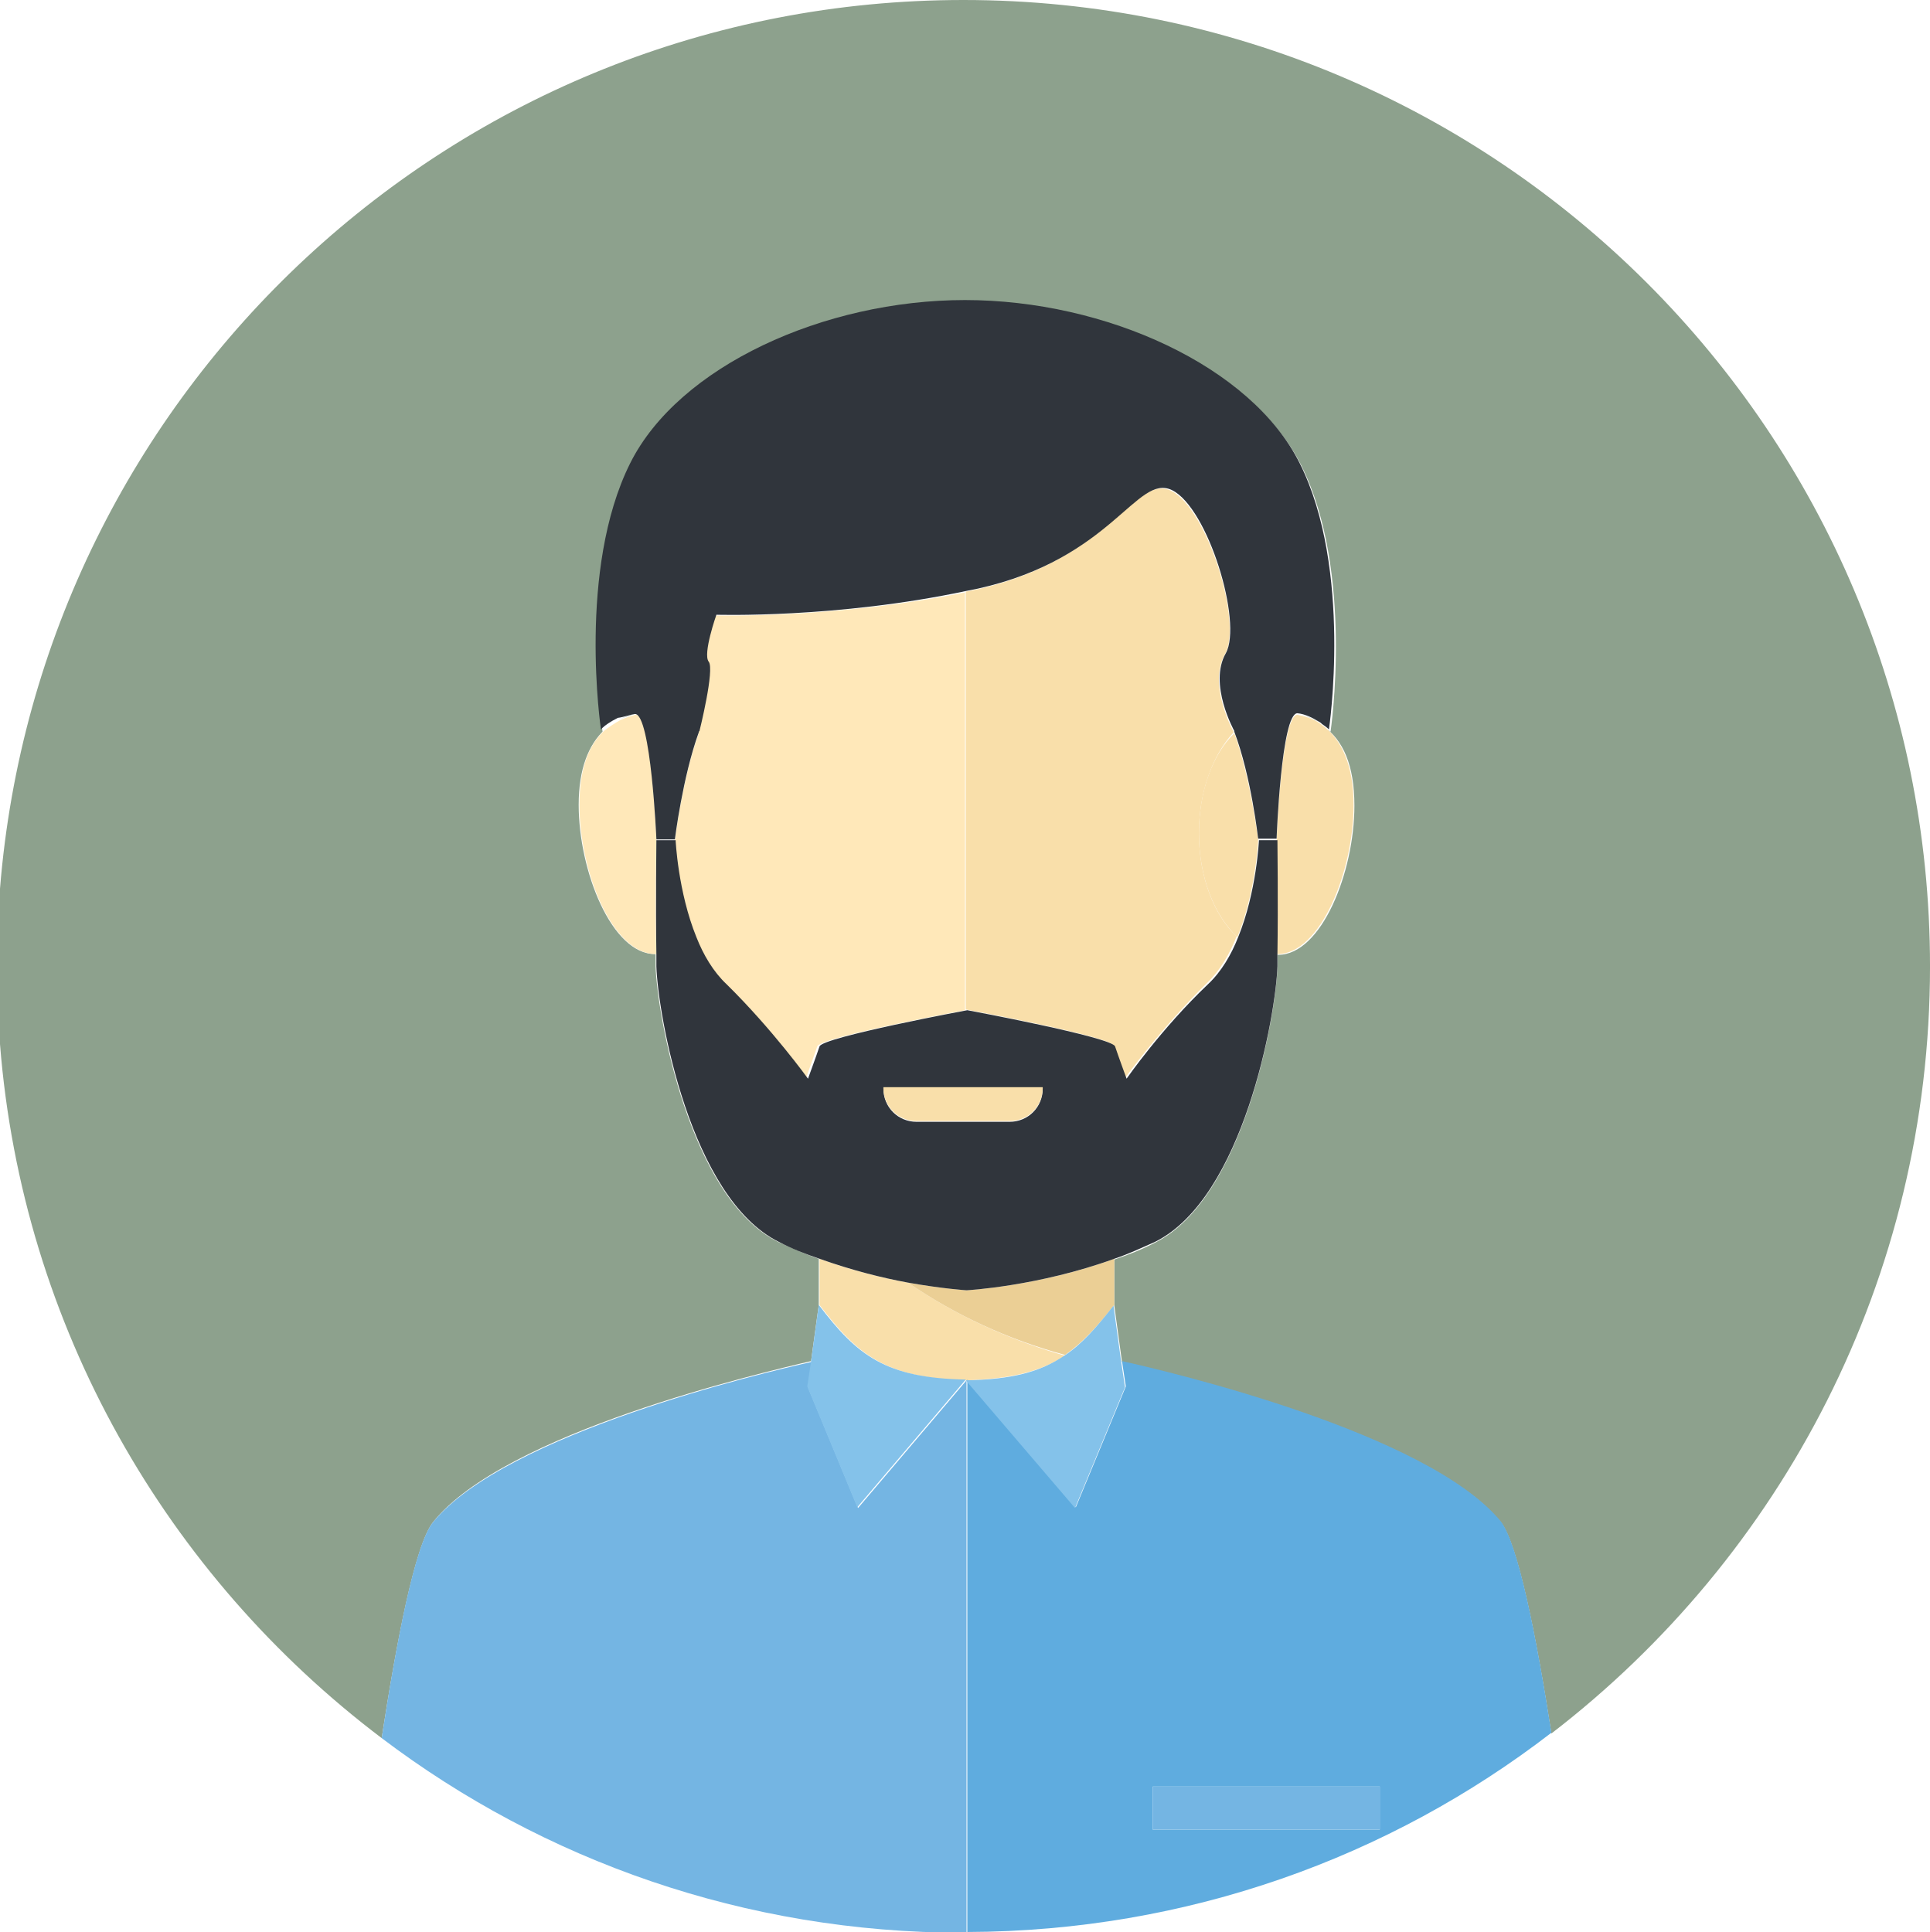
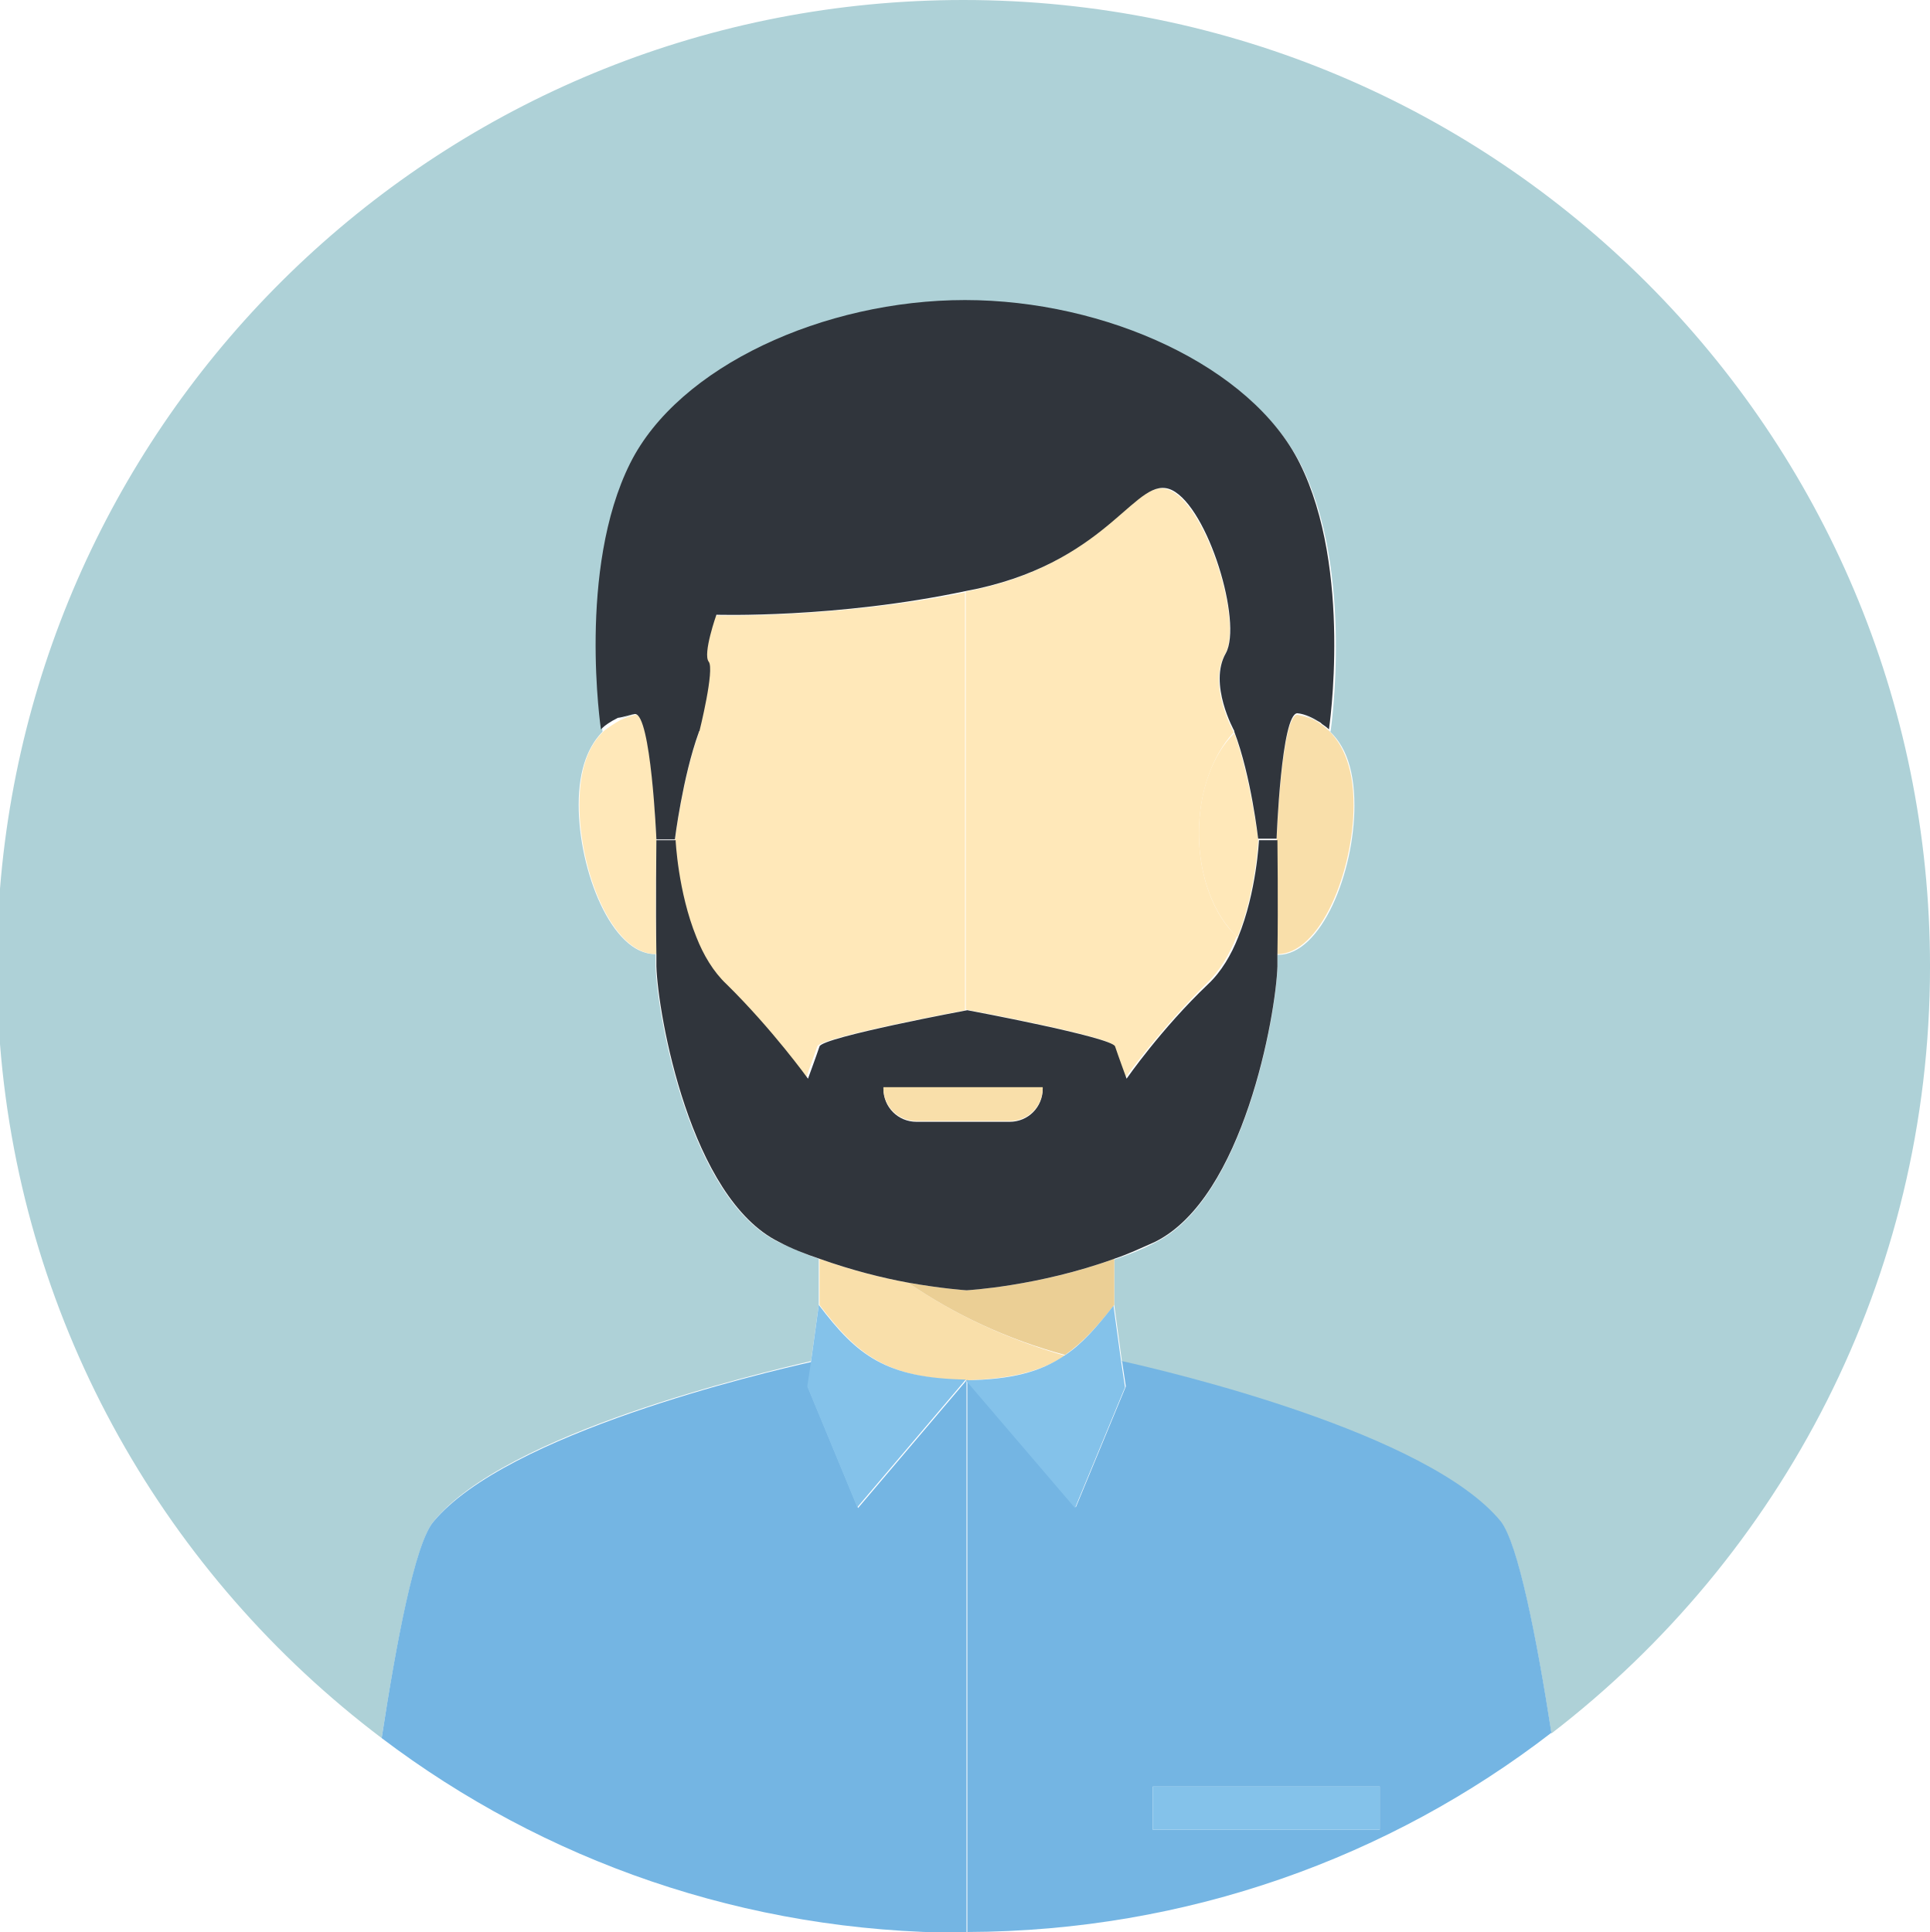
<svg xmlns="http://www.w3.org/2000/svg" version="1.1" id="Layer_1" x="0px" y="0px" width="82.942px" height="83.042px" viewBox="0 0 82.942 83.042" enable-background="new 0 0 82.942 83.042" xml:space="preserve">
  <g>
    <g>
      <path fill="#8DA18D" d="M55.791,30.69C55.758,30.69,55.758,30.723,55.791,30.69c0.33,0.065,0.628,0.198,0.926,0.363    C56.452,30.922,56.121,30.756,55.791,30.69z" />
-       <path fill="#8DA18D" d="M34.856,58.503l0.331-2.414v-1.984c-0.596-0.198-1.157-0.463-1.753-0.728    c-3.804-1.886-5.192-9.756-5.259-11.84c0-0.165,0-0.363,0-0.529h-0.032c-1.853,0-3.274-3.571-3.274-6.415    c0-1.555,0.43-2.58,1.091-3.208c-0.032,0.033-0.065,0.065-0.065,0.065s-1.025-6.878,1.257-11.442    c2.083-4.167,8.334-7.011,14.386-7.011s12.303,2.844,14.386,7.011c2.282,4.564,1.257,11.442,1.257,11.442    s-0.133-0.099-0.298-0.231c0.827,0.596,1.323,1.654,1.323,3.406c0,2.878-1.423,6.416-3.274,6.416h-0.033c0,0.198,0,0.364,0,0.529    c-0.066,2.083-1.455,9.954-5.258,11.84c-0.562,0.297-1.158,0.528-1.753,0.728v1.984l0.33,2.414    c2.084,0.463,13.13,3.075,16.271,6.879c0.761,0.959,1.555,5.06,2.183,9.094c9.889-7.605,16.271-19.545,16.271-32.972    C82.942,18.586,64.356,0,41.404,0C19.578,0,1.72,16.8,0,38.197v6.681c0.959,12.17,7.176,22.852,16.403,29.83    c0.628-4.068,1.422-8.301,2.215-9.293C21.694,61.578,32.74,58.999,34.856,58.503z" />
+       <path fill="#AED1D7" d="M34.856,58.503l0.331-2.414v-1.984c-0.596-0.198-1.157-0.463-1.753-0.728    c-3.804-1.886-5.192-9.756-5.259-11.84c0-0.165,0-0.363,0-0.529h-0.032c-1.853,0-3.274-3.571-3.274-6.415    c0-1.555,0.43-2.58,1.091-3.208c-0.032,0.033-0.065,0.065-0.065,0.065s-1.025-6.878,1.257-11.442    c2.083-4.167,8.334-7.011,14.386-7.011s12.303,2.844,14.386,7.011c2.282,4.564,1.257,11.442,1.257,11.442    s-0.133-0.099-0.298-0.231c0.827,0.596,1.323,1.654,1.323,3.406c0,2.878-1.423,6.416-3.274,6.416h-0.033c0,0.198,0,0.364,0,0.529    c-0.066,2.083-1.455,9.954-5.258,11.84c-0.562,0.297-1.158,0.528-1.753,0.728v1.984l0.33,2.414    c2.084,0.463,13.13,3.075,16.271,6.879c0.761,0.959,1.555,5.06,2.183,9.094c9.889-7.605,16.271-19.545,16.271-32.972    C82.942,18.586,64.356,0,41.404,0C19.578,0,1.72,16.8,0,38.197v6.681c0.959,12.17,7.176,22.852,16.403,29.83    c0.628-4.068,1.422-8.301,2.215-9.293C21.694,61.578,32.74,58.999,34.856,58.503z" />
      <path fill="#8DA18D" d="M27.283,30.69c-0.231,0.032-0.463,0.132-0.661,0.231C26.82,30.822,27.052,30.756,27.283,30.69    C27.283,30.723,27.283,30.69,27.283,30.69L27.283,30.69z" />
      <path fill="#F9DFAA" d="M39.023,55.13c-1.091-0.199-2.447-0.529-3.803-1.025v1.984c1.653,2.183,2.877,3.142,6.316,3.24    c1.984-0.065,3.208-0.396,4.233-1.058C43.323,57.577,41.041,56.519,39.023,55.13z" />
      <path fill="#EBCF95" d="M39.023,55.13c2.018,1.389,4.3,2.447,6.747,3.108c0.76-0.529,1.389-1.224,2.116-2.149v-1.984    c-3.241,1.19-6.35,1.355-6.35,1.355S40.512,55.395,39.023,55.13z" />
      <polygon fill="#FFE8B9" points="27.283,30.723 27.283,30.69 27.283,30.69   " />
      <path fill="#FFE8B9" d="M30.756,26.457c0,0-0.596,1.72-0.331,2.018c0.265,0.33-0.396,2.976-0.396,2.976    c0,0.033,0,0.033-0.033,0.066c0.893,0.926,1.488,2.514,1.488,4.3c0,1.885-0.661,3.538-1.653,4.464    c0.297,0.761,0.728,1.488,1.289,2.018c2.018,1.918,3.506,4.067,3.506,4.067s0.364-0.991,0.496-1.389    c0.133-0.396,6.35-1.555,6.35-1.555V25.465C35.915,26.589,30.756,26.457,30.756,26.457z" />
-       <path fill="#F9DFAA" d="M51.524,35.816c0-1.786,0.596-3.374,1.488-4.333V31.45c0,0-1.124-2.017-0.364-3.34    c0.761-1.322-0.76-6.25-2.314-7.011s-2.58,2.943-8.334,4.232c-0.165,0.033-0.331,0.066-0.496,0.1V43.39    c0,0,6.218,1.157,6.35,1.554c0.132,0.397,0.496,1.39,0.496,1.39s1.521-2.117,3.506-4.068c0.562-0.529,0.992-1.257,1.289-2.018    C52.186,39.354,51.524,37.701,51.524,35.816z" />
+       <path fill="#FFE8B9" d="M51.524,35.816c0-1.786,0.596-3.374,1.488-4.333V31.45c0,0-1.124-2.017-0.364-3.34    c0.761-1.322-0.76-6.25-2.314-7.011s-2.58,2.943-8.334,4.232c-0.165,0.033-0.331,0.066-0.496,0.1V43.39    c0,0,6.218,1.157,6.35,1.554c0.132,0.397,0.496,1.39,0.496,1.39s1.521-2.117,3.506-4.068c0.562-0.529,0.992-1.257,1.289-2.018    C52.186,39.354,51.524,37.701,51.524,35.816z" />
      <path fill="#74B5E3" d="M41.537,59.329l-4.663,5.49l-2.149-5.192l0.165-1.091c-2.083,0.463-13.129,3.075-16.271,6.879    c-0.794,0.959-1.588,5.191-2.216,9.293c6.944,5.258,15.609,8.366,25.001,8.366c0.033,0,0.1,0,0.133,0V59.329z" />
      <path fill="#84C2EA" d="M35.188,56.089l-0.331,2.414l-0.165,1.091l2.149,5.192l4.663-5.489    C38.064,59.23,36.841,58.271,35.188,56.089z" />
-       <path fill="#5FACDF" d="M48.218,58.503l0.165,1.091l-2.149,5.192l-4.663-5.489v23.745c9.458-0.033,18.156-3.208,25.101-8.565    c-0.628-4.035-1.422-8.136-2.183-9.095C61.347,61.578,50.301,58.966,48.218,58.503z M59.296,78.644H49.54v-1.853h9.756V78.644z" />
+       <path fill="#74B5E3" d="M48.218,58.503l0.165,1.091l-2.149,5.192l-4.663-5.489v23.745c9.458-0.033,18.156-3.208,25.101-8.565    c-0.628-4.035-1.422-8.136-2.183-9.095C61.347,61.578,50.301,58.966,48.218,58.503z M59.296,78.644H49.54v-1.853h9.756V78.644z" />
      <path fill="#84C2EA" d="M46.2,64.819l2.149-5.192l-0.165-1.091l-0.331-2.414c-0.728,0.926-1.355,1.653-2.116,2.149    c-1.025,0.694-2.249,1.025-4.233,1.058L46.2,64.819z" />
      <path fill="#FFE8B9" d="M31.517,35.816c0-1.786-0.596-3.374-1.488-4.3c-0.694,1.918-1.025,4.597-1.025,4.597l0,0    c0,0,0.1,2.216,0.893,4.167C30.854,39.354,31.517,37.701,31.517,35.816z" />
      <path fill="#FFE8B9" d="M28.209,36.113c0,0-0.198-5.423-0.893-5.391l0,0c-0.231,0.066-0.463,0.133-0.661,0.231    c-0.298,0.166-0.529,0.331-0.662,0.431c-0.694,0.628-1.091,1.653-1.091,3.208c0,2.877,1.422,6.415,3.273,6.415h0.033    C28.144,38.925,28.209,36.113,28.209,36.113z" />
      <path fill="#F9DFAA" d="M55.758,30.723c-0.694,0-0.894,5.391-0.894,5.391l0,0c0,0,0.033,2.812,0,4.895h0.033    c1.853,0,3.274-3.571,3.274-6.415c0-1.72-0.529-2.812-1.323-3.407c-0.033-0.032-0.099-0.065-0.132-0.099    C56.419,30.889,56.088,30.789,55.758,30.723z" />
-       <path fill="#F9DFAA" d="M51.524,35.816c0,1.885,0.661,3.538,1.653,4.464c0.794-1.951,0.894-4.167,0.894-4.167    s-0.331-2.679-1.025-4.597C52.12,32.409,51.524,33.997,51.524,35.816z" />
+       <path fill="#FFE8B9" d="M51.524,35.816c0,1.885,0.661,3.538,1.653,4.464c0.794-1.951,0.894-4.167,0.894-4.167    s-0.331-2.679-1.025-4.597C52.12,32.409,51.524,33.997,51.524,35.816z" />
      <path fill="#30353C" d="M27.283,30.69L27.283,30.69L27.283,30.69c0.694-0.033,0.926,5.391,0.926,5.391h0.794l0,0    c0,0,0.331-2.68,1.025-4.598c0-0.033,0-0.033,0.033-0.065c0,0,0.661-2.646,0.396-2.977c-0.265-0.331,0.331-2.018,0.331-2.018    s5.159,0.165,10.748-1.025c0.165-0.033,0.33-0.066,0.496-0.099c5.787-1.29,6.812-4.961,8.334-4.233    c1.554,0.761,3.042,5.688,2.314,7.011c-0.761,1.323,0.364,3.341,0.364,3.341v0.032c0.728,1.919,1.025,4.598,1.025,4.598h0.793l0,0    c0,0,0.199-5.391,0.894-5.391l0,0c0.33,0.033,0.661,0.198,0.926,0.363c0.066,0.033,0.1,0.066,0.132,0.1    c0.199,0.132,0.298,0.231,0.298,0.231s1.025-6.879-1.257-11.442c-2.083-4.167-8.334-7.012-14.386-7.012    s-12.303,2.845-14.386,7.012c-2.282,4.563-1.257,11.442-1.257,11.442s0.033-0.033,0.066-0.066c0.099-0.099,0.33-0.265,0.661-0.43    C26.82,30.822,27.052,30.723,27.283,30.69z" />
      <path fill="#30353C" d="M41.537,55.46c0,0,3.075-0.165,6.35-1.355c0.595-0.198,1.157-0.463,1.753-0.728    c3.803-1.886,5.191-9.756,5.258-11.84c0-0.165,0-0.363,0-0.529c0.033-2.083,0-4.895,0-4.895h-0.794c0,0-0.099,2.216-0.893,4.167    c-0.298,0.761-0.728,1.488-1.29,2.018c-2.017,1.918-3.505,4.067-3.505,4.067s-0.364-0.991-0.496-1.389    c-0.133-0.396-6.35-1.555-6.35-1.555s-6.218,1.158-6.35,1.555c-0.133,0.397-0.496,1.389-0.496,1.389s-1.521-2.116-3.506-4.067    c-0.562-0.529-0.992-1.257-1.29-2.018c-0.793-1.951-0.893-4.167-0.893-4.167h-0.827c0,0-0.033,2.812,0,4.895    c0,0.199,0,0.364,0,0.529c0.066,2.084,1.455,9.954,5.259,11.84c0.562,0.298,1.157,0.529,1.753,0.728    c1.389,0.496,2.712,0.826,3.803,1.025C40.512,55.395,41.537,55.46,41.537,55.46z M37.965,46.763h6.846v0.033    c0,0.793-0.628,1.422-1.422,1.422h-4.001c-0.794,0-1.423-0.629-1.423-1.422V46.763L37.965,46.763z" />
      <path fill="#F9DFAA" d="M39.388,48.185h4.001c0.794,0,1.422-0.628,1.422-1.422v-0.033h-6.846v0.033    C37.965,47.557,38.594,48.185,39.388,48.185z" />
-       <rect x="49.54" y="76.791" fill="#74B5E3" width="9.756" height="1.853" />
+       <rect x="49.54" y="76.791" fill="#84C2EA" width="9.756" height="1.853" />
    </g>
  </g>
</svg>
